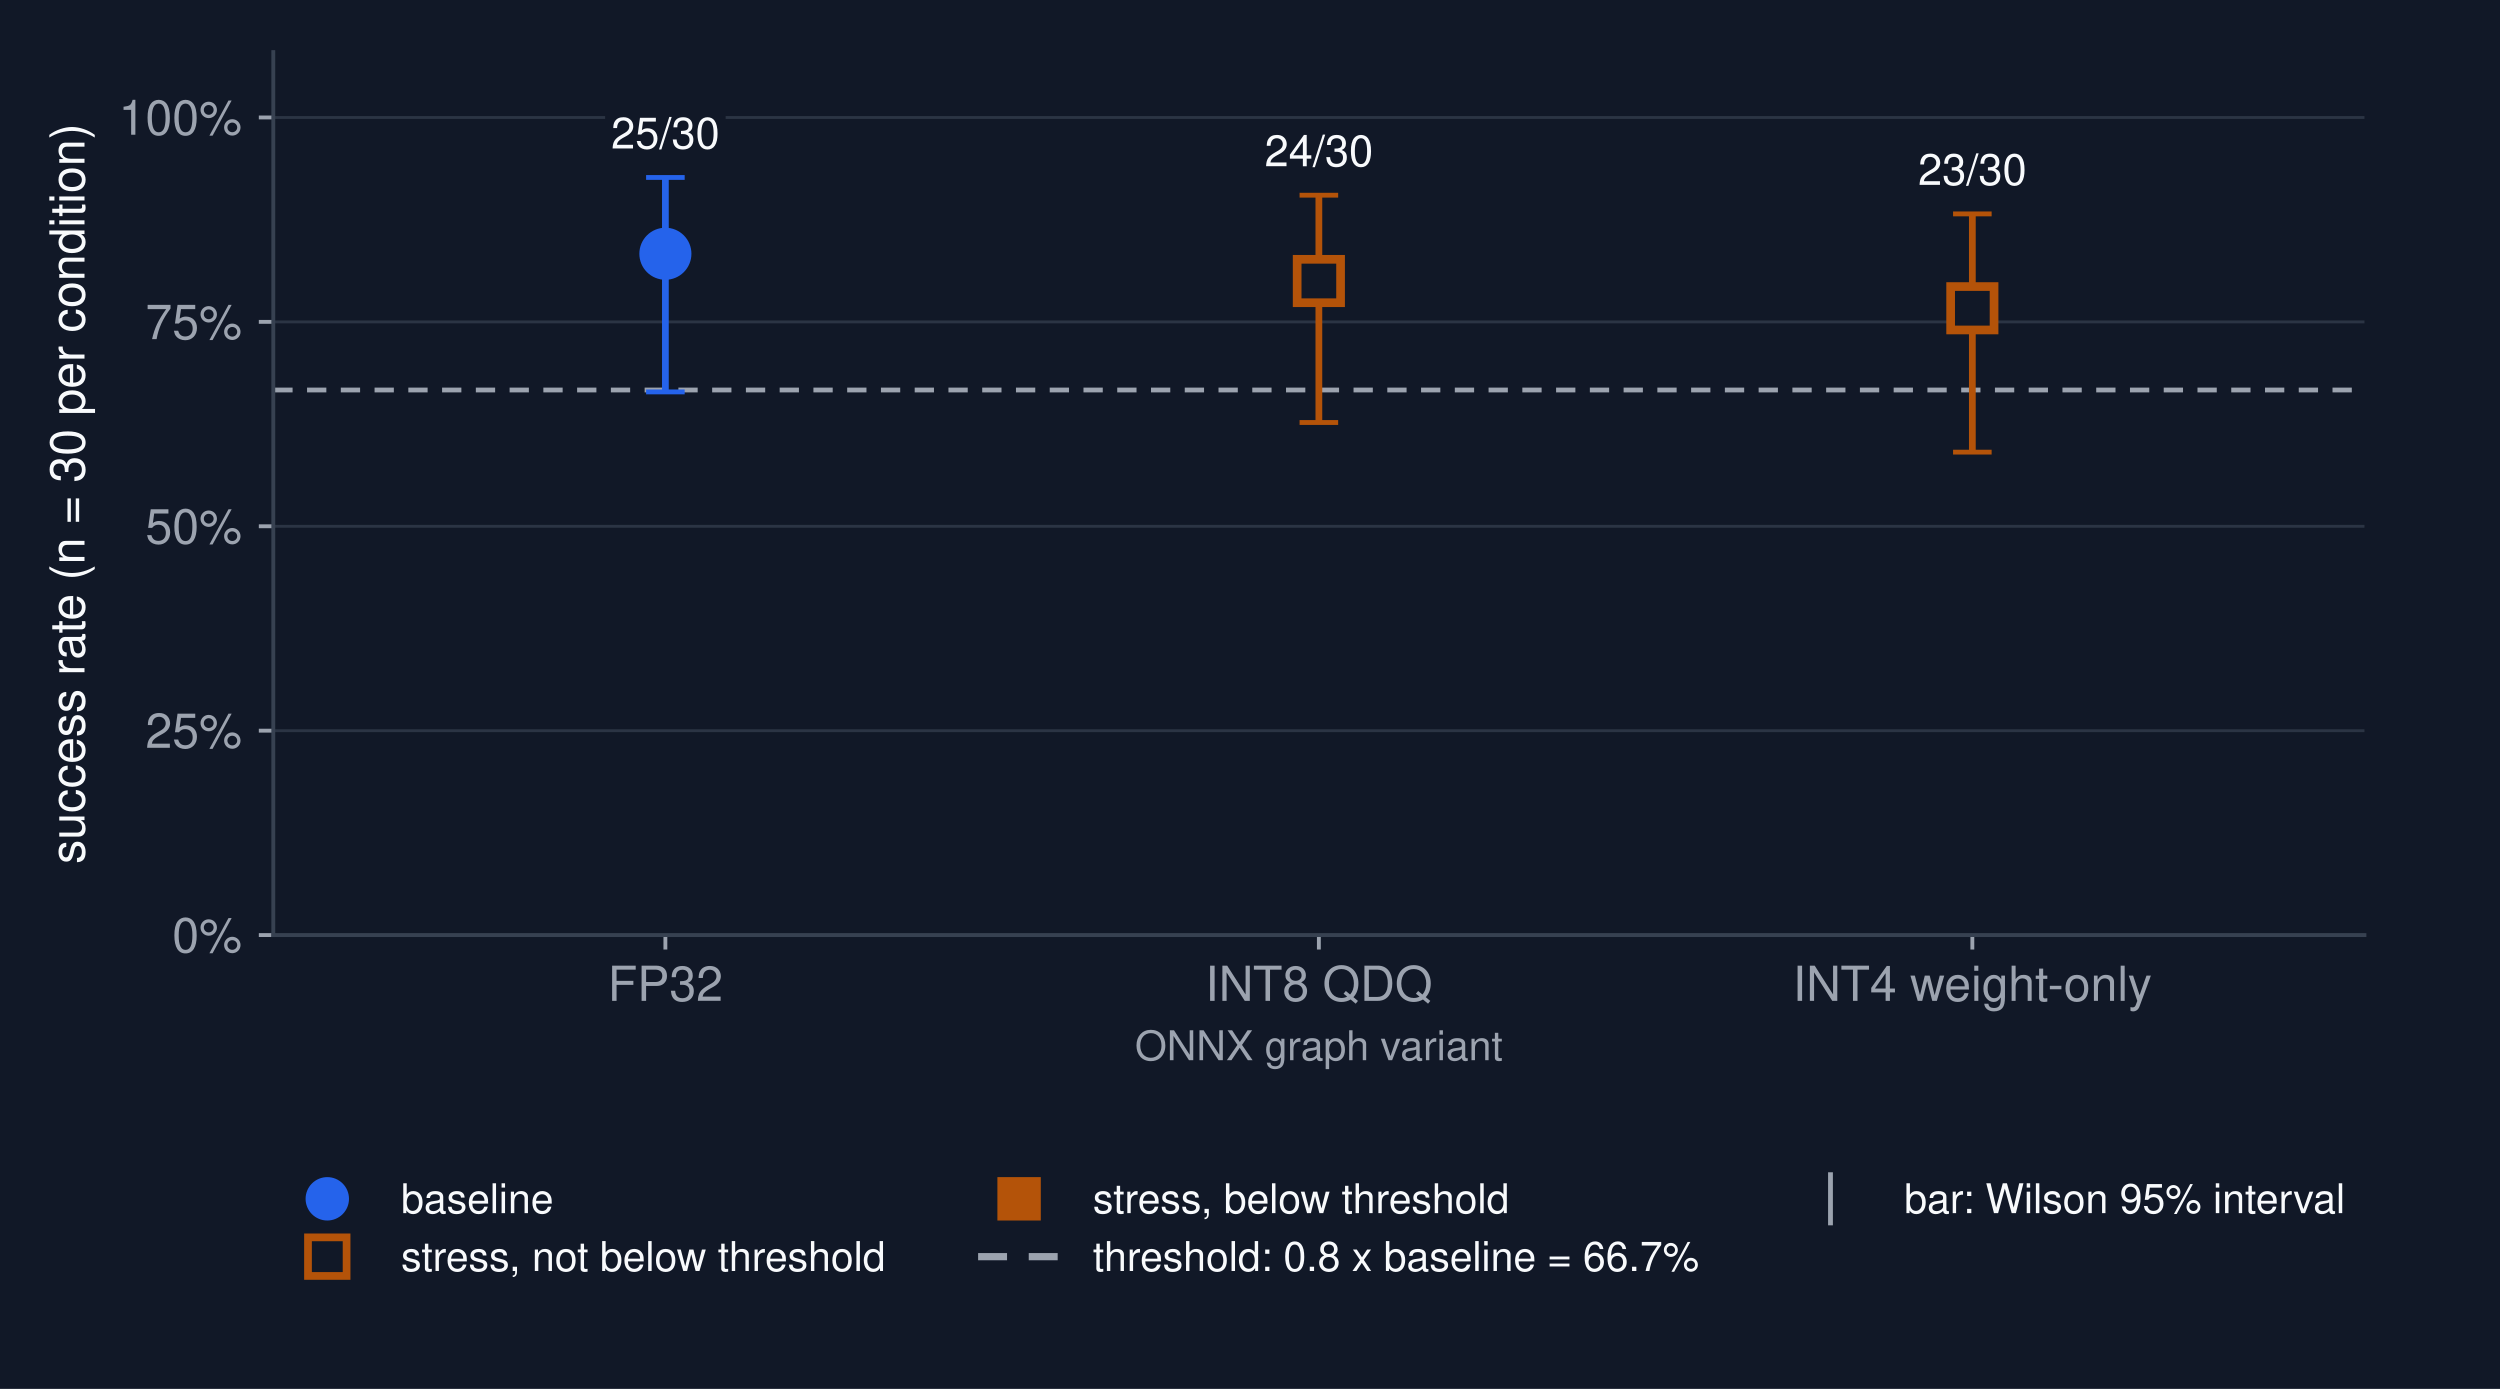
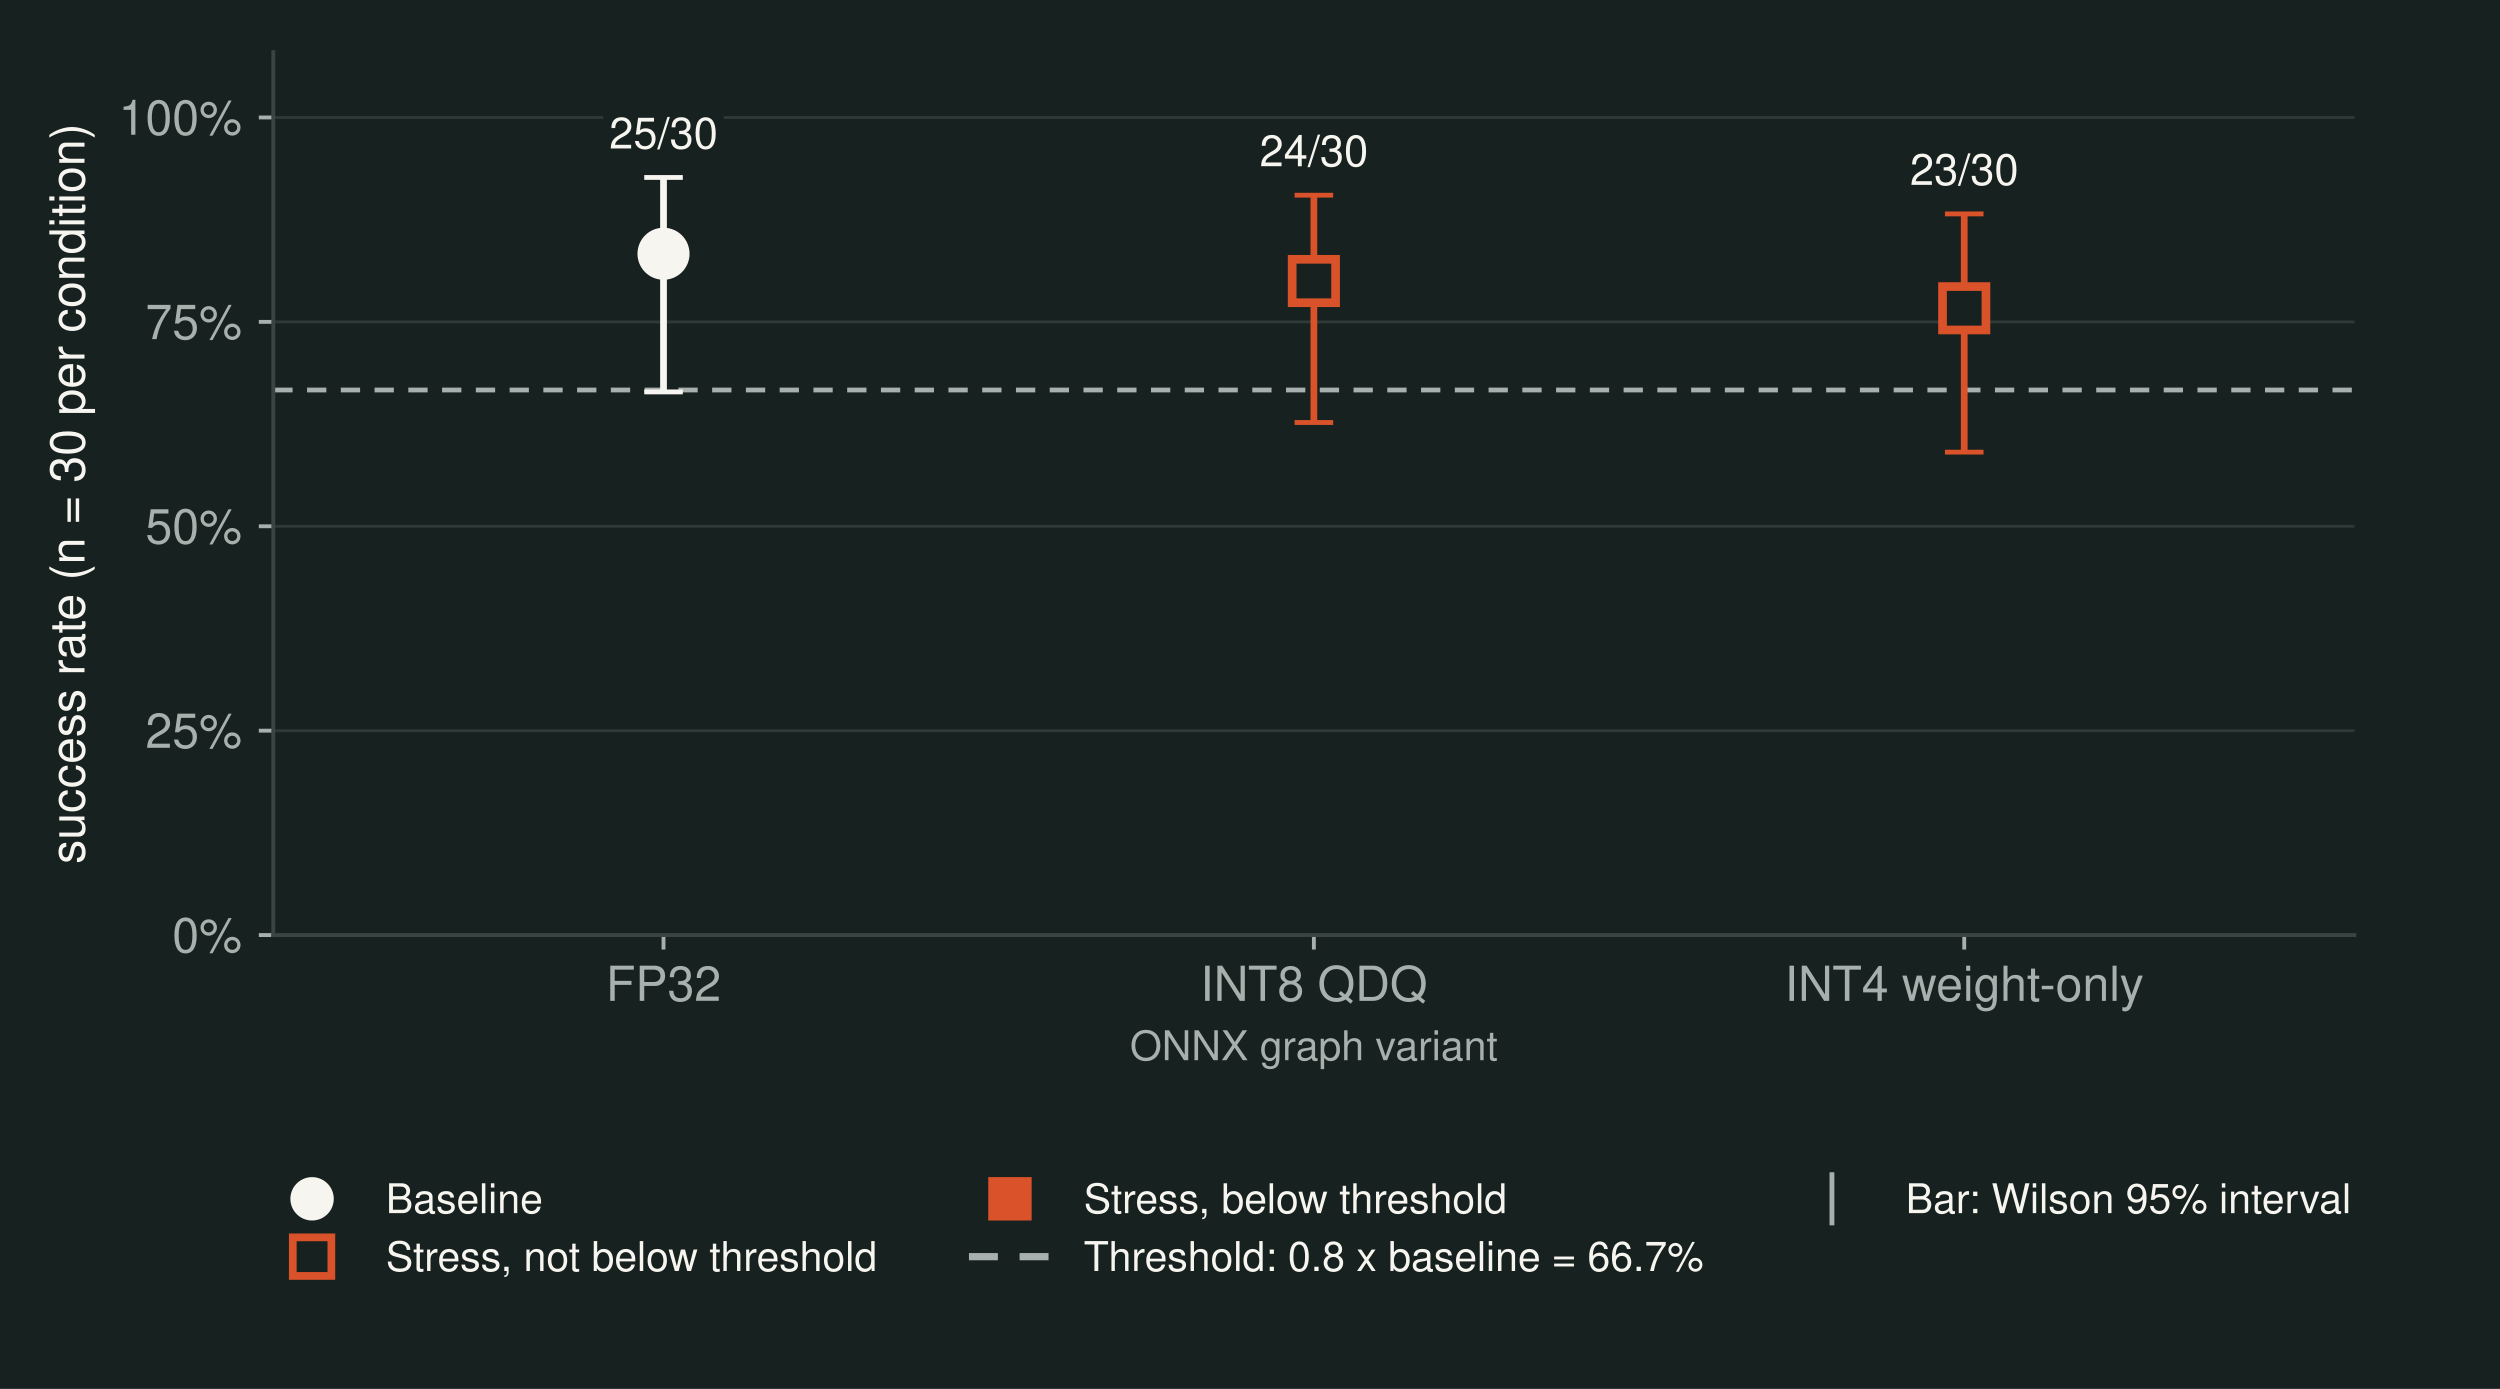
<svg xmlns="http://www.w3.org/2000/svg" xmlns:xlink="http://www.w3.org/1999/xlink" width="518.4pt" height="288pt" viewBox="0 0 518.4 288" version="1.1">
  <defs>
    <style type="text/css">*{stroke-linejoin: round; stroke-linecap: butt}</style>
  </defs>
  <g id="figure_1">
    <g id="patch_1">
-       <path d="M 0 288  L 518.4 288  L 518.4 0  L 0 0  z " style="fill: #111827" />
+       <path d="M 0 288  L 518.4 288  L 518.4 0  L 0 0  z " style="fill: #17211f" />
    </g>
    <g id="axes_1">
      <g id="patch_2">
-         <path d="M 56.67 193.898  L 490.29 193.898  L 490.29 10.8  L 56.67 10.8  z " style="fill: #111827" />
+         <path d="M 56.67 193.898  L 488.22 193.898  L 488.22 10.8  L 56.67 10.8  z " style="fill: #17211f" />
      </g>
      <g id="matplotlib.axis_1">
        <g id="xtick_1">
          <g id="line2d_1">
            <defs>
-               <path id="mce90287faa" d="M 0 0  L 0 3  " style="stroke: #9ca3af; stroke-width: 0.8" />
+               <path id="mc2c41bda7b" d="M 0 0  L 0 3  " style="stroke: #a8b0ad; stroke-width: 0.8" />
            </defs>
            <g>
-               <use xlink:href="#mce90287faa" x="137.974" y="193.898" style="fill: #9ca3af; stroke: #9ca3af; stroke-width: 0.8" />
+               <use xlink:href="#mc2c41bda7b" x="137.586" y="193.898" style="fill: #a8b0ad; stroke: #a8b0ad; stroke-width: 0.8" />
            </g>
          </g>
          <g id="text_1">
-             <text style="font-size: 10px; font-family: 'Helvetica Neue', 'Helvetica', 'Arial', 'DejaVu Sans', sans-serif; text-anchor: middle; fill: #9ca3af" x="137.974" y="207.538" transform="rotate(-0 137.9737 207.5382)">FP32</text>
+             <text style="font-size: 10px; font-family: 'Helvetica Neue', 'Helvetica', 'Arial', 'DejaVu Sans', sans-serif; text-anchor: middle; fill: #a8b0ad" x="137.586" y="207.538" transform="rotate(-0 137.5856 207.5382)">FP32</text>
          </g>
        </g>
        <g id="xtick_2">
          <g id="line2d_2">
            <g>
-               <use xlink:href="#mce90287faa" x="273.48" y="193.898" style="fill: #9ca3af; stroke: #9ca3af; stroke-width: 0.8" />
+               <use xlink:href="#mc2c41bda7b" x="272.445" y="193.898" style="fill: #a8b0ad; stroke: #a8b0ad; stroke-width: 0.8" />
            </g>
          </g>
          <g id="text_2">
-             <text style="font-size: 10px; font-family: 'Helvetica Neue', 'Helvetica', 'Arial', 'DejaVu Sans', sans-serif; text-anchor: middle; fill: #9ca3af" x="273.48" y="207.538" transform="rotate(-0 273.48 207.5382)">INT8 QDQ</text>
+             <text style="font-size: 10px; font-family: 'Helvetica Neue', 'Helvetica', 'Arial', 'DejaVu Sans', sans-serif; text-anchor: middle; fill: #a8b0ad" x="272.445" y="207.538" transform="rotate(-0 272.445 207.5382)">INT8 QDQ</text>
          </g>
        </g>
        <g id="xtick_3">
          <g id="line2d_3">
            <g>
-               <use xlink:href="#mce90287faa" x="408.986" y="193.898" style="fill: #9ca3af; stroke: #9ca3af; stroke-width: 0.8" />
+               <use xlink:href="#mc2c41bda7b" x="407.304" y="193.898" style="fill: #a8b0ad; stroke: #a8b0ad; stroke-width: 0.8" />
            </g>
          </g>
          <g id="text_3">
-             <text style="font-size: 10px; font-family: 'Helvetica Neue', 'Helvetica', 'Arial', 'DejaVu Sans', sans-serif; text-anchor: middle; fill: #9ca3af" x="408.986" y="207.538" transform="rotate(-0 408.9862 207.5382)">INT4 weight-only</text>
+             <text style="font-size: 10px; font-family: 'Helvetica Neue', 'Helvetica', 'Arial', 'DejaVu Sans', sans-serif; text-anchor: middle; fill: #a8b0ad" x="407.304" y="207.538" transform="rotate(-0 407.3044 207.5382)">INT4 weight-only</text>
          </g>
        </g>
        <g id="text_4">
-           <text style="font-size: 8.5px; font-family: 'Helvetica Neue', 'Helvetica', 'Arial', 'DejaVu Sans', sans-serif; text-anchor: middle; fill: #9ca3af" x="273.48" y="219.842" transform="rotate(-0 273.48 219.8418)">ONNX graph variant</text>
+           <text style="font-size: 8.5px; font-family: 'Helvetica Neue', 'Helvetica', 'Arial', 'DejaVu Sans', sans-serif; text-anchor: middle; fill: #a8b0ad" x="272.445" y="219.842" transform="rotate(-0 272.445 219.8418)">ONNX graph variant</text>
        </g>
      </g>
      <g id="matplotlib.axis_2">
        <g id="ytick_1">
          <g id="line2d_4">
-             <path d="M 56.67 193.898  L 490.29 193.898  " clip-path="url(#p9b0ecbfd5b)" style="fill: none; stroke: #374151; stroke-opacity: 0.7; stroke-width: 0.6; stroke-linecap: square" />
+             <path d="M 56.67 193.898  L 488.22 193.898  " clip-path="url(#pf2805d2afb)" style="fill: none; stroke: #3a4441; stroke-opacity: 0.7; stroke-width: 0.6; stroke-linecap: square" />
          </g>
          <g id="line2d_5">
            <defs>
-               <path id="m73782f5414" d="M 0 0  L -3 0  " style="stroke: #9ca3af; stroke-width: 0.8" />
+               <path id="m6b0898b66c" d="M 0 0  L -3 0  " style="stroke: #a8b0ad; stroke-width: 0.8" />
            </defs>
            <g>
-               <use xlink:href="#m73782f5414" x="56.67" y="193.898" style="fill: #9ca3af; stroke: #9ca3af; stroke-width: 0.8" />
+               <use xlink:href="#m6b0898b66c" x="56.67" y="193.898" style="fill: #a8b0ad; stroke: #a8b0ad; stroke-width: 0.8" />
            </g>
          </g>
          <g id="text_5">
-             <text style="font-size: 10px; font-family: 'Helvetica Neue', 'Helvetica', 'Arial', 'DejaVu Sans', sans-serif; text-anchor: end; fill: #9ca3af" x="50.17" y="197.468" transform="rotate(-0 50.17 197.4679)">0%</text>
+             <text style="font-size: 10px; font-family: 'Helvetica Neue', 'Helvetica', 'Arial', 'DejaVu Sans', sans-serif; text-anchor: end; fill: #a8b0ad" x="50.17" y="197.468" transform="rotate(-0 50.17 197.4679)">0%</text>
          </g>
        </g>
        <g id="ytick_2">
          <g id="line2d_6">
-             <path d="M 56.67 151.514  L 490.29 151.514  " clip-path="url(#p9b0ecbfd5b)" style="fill: none; stroke: #374151; stroke-opacity: 0.7; stroke-width: 0.6; stroke-linecap: square" />
+             <path d="M 56.67 151.514  L 488.22 151.514  " clip-path="url(#pf2805d2afb)" style="fill: none; stroke: #3a4441; stroke-opacity: 0.7; stroke-width: 0.6; stroke-linecap: square" />
          </g>
          <g id="line2d_7">
            <g>
-               <use xlink:href="#m73782f5414" x="56.67" y="151.514" style="fill: #9ca3af; stroke: #9ca3af; stroke-width: 0.8" />
+               <use xlink:href="#m6b0898b66c" x="56.67" y="151.514" style="fill: #a8b0ad; stroke: #a8b0ad; stroke-width: 0.8" />
            </g>
          </g>
          <g id="text_6">
-             <text style="font-size: 10px; font-family: 'Helvetica Neue', 'Helvetica', 'Arial', 'DejaVu Sans', sans-serif; text-anchor: end; fill: #9ca3af" x="50.17" y="155.084" transform="rotate(-0 50.17 155.0842)">25%</text>
+             <text style="font-size: 10px; font-family: 'Helvetica Neue', 'Helvetica', 'Arial', 'DejaVu Sans', sans-serif; text-anchor: end; fill: #a8b0ad" x="50.17" y="155.084" transform="rotate(-0 50.17 155.0842)">25%</text>
          </g>
        </g>
        <g id="ytick_3">
          <g id="line2d_8">
-             <path d="M 56.67 109.13  L 490.29 109.13  " clip-path="url(#p9b0ecbfd5b)" style="fill: none; stroke: #374151; stroke-opacity: 0.7; stroke-width: 0.6; stroke-linecap: square" />
+             <path d="M 56.67 109.13  L 488.22 109.13  " clip-path="url(#pf2805d2afb)" style="fill: none; stroke: #3a4441; stroke-opacity: 0.7; stroke-width: 0.6; stroke-linecap: square" />
          </g>
          <g id="line2d_9">
            <g>
-               <use xlink:href="#m73782f5414" x="56.67" y="109.13" style="fill: #9ca3af; stroke: #9ca3af; stroke-width: 0.8" />
+               <use xlink:href="#m6b0898b66c" x="56.67" y="109.13" style="fill: #a8b0ad; stroke: #a8b0ad; stroke-width: 0.8" />
            </g>
          </g>
          <g id="text_7">
-             <text style="font-size: 10px; font-family: 'Helvetica Neue', 'Helvetica', 'Arial', 'DejaVu Sans', sans-serif; text-anchor: end; fill: #9ca3af" x="50.17" y="112.701" transform="rotate(-0 50.17 112.7005)">50%</text>
+             <text style="font-size: 10px; font-family: 'Helvetica Neue', 'Helvetica', 'Arial', 'DejaVu Sans', sans-serif; text-anchor: end; fill: #a8b0ad" x="50.17" y="112.701" transform="rotate(-0 50.17 112.7005)">50%</text>
          </g>
        </g>
        <g id="ytick_4">
          <g id="line2d_10">
-             <path d="M 56.67 66.746  L 490.29 66.746  " clip-path="url(#p9b0ecbfd5b)" style="fill: none; stroke: #374151; stroke-opacity: 0.7; stroke-width: 0.6; stroke-linecap: square" />
+             <path d="M 56.67 66.746  L 488.22 66.746  " clip-path="url(#pf2805d2afb)" style="fill: none; stroke: #3a4441; stroke-opacity: 0.7; stroke-width: 0.6; stroke-linecap: square" />
          </g>
          <g id="line2d_11">
            <g>
-               <use xlink:href="#m73782f5414" x="56.67" y="66.746" style="fill: #9ca3af; stroke: #9ca3af; stroke-width: 0.8" />
+               <use xlink:href="#m6b0898b66c" x="56.67" y="66.746" style="fill: #a8b0ad; stroke: #a8b0ad; stroke-width: 0.8" />
            </g>
          </g>
          <g id="text_8">
-             <text style="font-size: 10px; font-family: 'Helvetica Neue', 'Helvetica', 'Arial', 'DejaVu Sans', sans-serif; text-anchor: end; fill: #9ca3af" x="50.17" y="70.317" transform="rotate(-0 50.17 70.3168)">75%</text>
+             <text style="font-size: 10px; font-family: 'Helvetica Neue', 'Helvetica', 'Arial', 'DejaVu Sans', sans-serif; text-anchor: end; fill: #a8b0ad" x="50.17" y="70.317" transform="rotate(-0 50.17 70.3168)">75%</text>
          </g>
        </g>
        <g id="ytick_5">
          <g id="line2d_12">
-             <path d="M 56.67 24.363  L 490.29 24.363  " clip-path="url(#p9b0ecbfd5b)" style="fill: none; stroke: #374151; stroke-opacity: 0.7; stroke-width: 0.6; stroke-linecap: square" />
+             <path d="M 56.67 24.363  L 488.22 24.363  " clip-path="url(#pf2805d2afb)" style="fill: none; stroke: #3a4441; stroke-opacity: 0.7; stroke-width: 0.6; stroke-linecap: square" />
          </g>
          <g id="line2d_13">
            <g>
-               <use xlink:href="#m73782f5414" x="56.67" y="24.363" style="fill: #9ca3af; stroke: #9ca3af; stroke-width: 0.8" />
+               <use xlink:href="#m6b0898b66c" x="56.67" y="24.363" style="fill: #a8b0ad; stroke: #a8b0ad; stroke-width: 0.8" />
            </g>
          </g>
          <g id="text_9">
-             <text style="font-size: 10px; font-family: 'Helvetica Neue', 'Helvetica', 'Arial', 'DejaVu Sans', sans-serif; text-anchor: end; fill: #9ca3af" x="50.17" y="27.933" transform="rotate(-0 50.17 27.9331)">100%</text>
+             <text style="font-size: 10px; font-family: 'Helvetica Neue', 'Helvetica', 'Arial', 'DejaVu Sans', sans-serif; text-anchor: end; fill: #a8b0ad" x="50.17" y="27.933" transform="rotate(-0 50.17 27.9331)">100%</text>
          </g>
        </g>
        <g id="text_10">
-           <text style="font-size: 10px; font-family: 'Helvetica Neue', 'Helvetica', 'Arial', 'DejaVu Sans', sans-serif; text-anchor: middle; fill: #f8fafc" x="17.522" y="102.349" transform="rotate(-90 17.52156 102.3488)">success rate (n = 30 per condition)</text>
+           <text style="font-size: 10px; font-family: 'Helvetica Neue', 'Helvetica', 'Arial', 'DejaVu Sans', sans-serif; text-anchor: middle; fill: #f6f5ef" x="17.522" y="102.349" transform="rotate(-90 17.52156 102.3488)">success rate (n = 30 per condition)</text>
        </g>
      </g>
      <g id="line2d_14">
-         <path d="M 56.67 80.874  L 490.29 80.874  " clip-path="url(#p9b0ecbfd5b)" style="fill: none; stroke-dasharray: 4,3; stroke-dashoffset: 0; stroke: #9ca3af" />
+         <path d="M 56.67 80.874  L 488.22 80.874  " clip-path="url(#pf2805d2afb)" style="fill: none; stroke-dasharray: 4,3; stroke-dashoffset: 0; stroke: #a8b0ad" />
      </g>
      <g id="LineCollection_1">
-         <path d="M 137.974 81.266  L 137.974 36.801  " clip-path="url(#p9b0ecbfd5b)" style="fill: none; stroke: #2563eb; stroke-width: 1.4" />
+         <path d="M 137.586 81.266  L 137.586 36.801  " clip-path="url(#pf2805d2afb)" style="fill: none; stroke: #f6f5ef; stroke-width: 1.4" />
      </g>
      <g id="line2d_15">
        <defs>
-           <path id="m6fc3dcf2f7" d="M 4 0  L -4 -0  " style="stroke: #2563eb" />
-         </defs>
-         <g clip-path="url(#p9b0ecbfd5b)">
-           <use xlink:href="#m6fc3dcf2f7" x="137.974" y="81.266" style="fill: #1f77b4; stroke: #2563eb" />
+           <path id="m2b64db4c84" d="M 4 0  L -4 -0  " style="stroke: #f6f5ef" />
+         </defs>
+         <g clip-path="url(#pf2805d2afb)">
+           <use xlink:href="#m2b64db4c84" x="137.586" y="81.266" style="fill: #1f77b4; stroke: #f6f5ef" />
        </g>
      </g>
      <g id="line2d_16">
-         <g clip-path="url(#p9b0ecbfd5b)">
-           <use xlink:href="#m6fc3dcf2f7" x="137.974" y="36.801" style="fill: #1f77b4; stroke: #2563eb" />
+         <g clip-path="url(#pf2805d2afb)">
+           <use xlink:href="#m2b64db4c84" x="137.586" y="36.801" style="fill: #1f77b4; stroke: #f6f5ef" />
        </g>
      </g>
      <g id="line2d_17">
        <defs>
-           <path id="m44b142923c" d="M 0 4.5  C 1.193 4.5 2.338 4.026 3.182 3.182  C 4.026 2.338 4.5 1.193 4.5 0  C 4.5 -1.193 4.026 -2.338 3.182 -3.182  C 2.338 -4.026 1.193 -4.5 0 -4.5  C -1.193 -4.5 -2.338 -4.026 -3.182 -3.182  C -4.026 -2.338 -4.5 -1.193 -4.5 0  C -4.5 1.193 -4.026 2.338 -3.182 3.182  C -2.338 4.026 -1.193 4.5 0 4.5  z " style="stroke: #2563eb; stroke-width: 1.8" />
-         </defs>
-         <g clip-path="url(#p9b0ecbfd5b)">
-           <use xlink:href="#m44b142923c" x="137.974" y="52.619" style="fill: #2563eb; stroke: #2563eb; stroke-width: 1.8" />
+           <path id="m468cc6b592" d="M 0 4.5  C 1.193 4.5 2.338 4.026 3.182 3.182  C 4.026 2.338 4.5 1.193 4.5 0  C 4.5 -1.193 4.026 -2.338 3.182 -3.182  C 2.338 -4.026 1.193 -4.5 0 -4.5  C -1.193 -4.5 -2.338 -4.026 -3.182 -3.182  C -4.026 -2.338 -4.5 -1.193 -4.5 0  C -4.5 1.193 -4.026 2.338 -3.182 3.182  C -2.338 4.026 -1.193 4.5 0 4.5  z " style="stroke: #f6f5ef; stroke-width: 1.8" />
+         </defs>
+         <g clip-path="url(#pf2805d2afb)">
+           <use xlink:href="#m468cc6b592" x="137.586" y="52.619" style="fill: #f6f5ef; stroke: #f6f5ef; stroke-width: 1.8" />
        </g>
      </g>
      <g id="LineCollection_2">
-         <path d="M 273.48 87.609  L 273.48 40.477  " clip-path="url(#p9b0ecbfd5b)" style="fill: none; stroke: #b45309; stroke-width: 1.4" />
+         <path d="M 272.445 87.609  L 272.445 40.477  " clip-path="url(#pf2805d2afb)" style="fill: none; stroke: #d95229; stroke-width: 1.4" />
      </g>
      <g id="line2d_18">
        <defs>
-           <path id="m9e03931a04" d="M 4 0  L -4 -0  " style="stroke: #b45309" />
-         </defs>
-         <g clip-path="url(#p9b0ecbfd5b)">
-           <use xlink:href="#m9e03931a04" x="273.48" y="87.609" style="fill: #1f77b4; stroke: #b45309" />
+           <path id="ma403d8acb5" d="M 4 0  L -4 -0  " style="stroke: #d95229" />
+         </defs>
+         <g clip-path="url(#pf2805d2afb)">
+           <use xlink:href="#ma403d8acb5" x="272.445" y="87.609" style="fill: #1f77b4; stroke: #d95229" />
        </g>
      </g>
      <g id="line2d_19">
-         <g clip-path="url(#p9b0ecbfd5b)">
-           <use xlink:href="#m9e03931a04" x="273.48" y="40.477" style="fill: #1f77b4; stroke: #b45309" />
+         <g clip-path="url(#pf2805d2afb)">
+           <use xlink:href="#ma403d8acb5" x="272.445" y="40.477" style="fill: #1f77b4; stroke: #d95229" />
        </g>
      </g>
      <g id="line2d_20">
        <defs>
-           <path id="ma42c87529c" d="M -4.5 4.5  L 4.5 4.5  L 4.5 -4.5  L -4.5 -4.5  z " style="stroke: #b45309; stroke-width: 1.8; stroke-linejoin: miter" />
-         </defs>
-         <g clip-path="url(#p9b0ecbfd5b)">
-           <use xlink:href="#ma42c87529c" x="273.48" y="58.27" style="fill: #111827; stroke: #b45309; stroke-width: 1.8; stroke-linejoin: miter" />
+           <path id="mff75fc95c3" d="M -4.5 4.5  L 4.5 4.5  L 4.5 -4.5  L -4.5 -4.5  z " style="stroke: #d95229; stroke-width: 1.8; stroke-linejoin: miter" />
+         </defs>
+         <g clip-path="url(#pf2805d2afb)">
+           <use xlink:href="#mff75fc95c3" x="272.445" y="58.27" style="fill: #17211f; stroke: #d95229; stroke-width: 1.8; stroke-linejoin: miter" />
        </g>
      </g>
      <g id="LineCollection_3">
-         <path d="M 408.986 93.751  L 408.986 44.355  " clip-path="url(#p9b0ecbfd5b)" style="fill: none; stroke: #b45309; stroke-width: 1.4" />
+         <path d="M 407.304 93.751  L 407.304 44.355  " clip-path="url(#pf2805d2afb)" style="fill: none; stroke: #d95229; stroke-width: 1.4" />
      </g>
      <g id="line2d_21">
-         <g clip-path="url(#p9b0ecbfd5b)">
-           <use xlink:href="#m9e03931a04" x="408.986" y="93.751" style="fill: #1f77b4; stroke: #b45309" />
+         <g clip-path="url(#pf2805d2afb)">
+           <use xlink:href="#ma403d8acb5" x="407.304" y="93.751" style="fill: #1f77b4; stroke: #d95229" />
        </g>
      </g>
      <g id="line2d_22">
-         <g clip-path="url(#p9b0ecbfd5b)">
-           <use xlink:href="#m9e03931a04" x="408.986" y="44.355" style="fill: #1f77b4; stroke: #b45309" />
+         <g clip-path="url(#pf2805d2afb)">
+           <use xlink:href="#ma403d8acb5" x="407.304" y="44.355" style="fill: #1f77b4; stroke: #d95229" />
        </g>
      </g>
      <g id="line2d_23">
-         <g clip-path="url(#p9b0ecbfd5b)">
-           <use xlink:href="#ma42c87529c" x="408.986" y="63.921" style="fill: #111827; stroke: #b45309; stroke-width: 1.8; stroke-linejoin: miter" />
+         <g clip-path="url(#pf2805d2afb)">
+           <use xlink:href="#mff75fc95c3" x="407.304" y="63.921" style="fill: #17211f; stroke: #d95229; stroke-width: 1.8; stroke-linejoin: miter" />
        </g>
      </g>
      <g id="patch_3">
-         <path d="M 56.67 193.898  L 56.67 10.8  " style="fill: none; stroke: #374151; stroke-width: 0.8; stroke-linejoin: miter; stroke-linecap: square" />
+         <path d="M 56.67 193.898  L 56.67 10.8  " style="fill: none; stroke: #3a4441; stroke-width: 0.8; stroke-linejoin: miter; stroke-linecap: square" />
      </g>
      <g id="patch_4">
-         <path d="M 56.67 193.898  L 490.29 193.898  " style="fill: none; stroke: #374151; stroke-width: 0.8; stroke-linejoin: miter; stroke-linecap: square" />
+         <path d="M 56.67 193.898  L 488.22 193.898  " style="fill: none; stroke: #3a4441; stroke-width: 0.8; stroke-linejoin: miter; stroke-linecap: square" />
      </g>
      <g id="text_11">
        <g id="patch_5">
-           <path d="M 125.479 33.564  L 150.469 33.564  L 150.469 23.384  L 125.479 23.384  z " style="fill: #111827" />
-         </g>
-         <text style="font-size: 9px; font-family: 'Helvetica Neue', 'Helvetica', 'Arial', 'DejaVu Sans', sans-serif; text-anchor: middle; fill: #f8fafc" x="137.974" y="30.801" transform="rotate(-0 137.9737 30.80078)">25/30</text>
+           <path d="M 125.09 33.564  L 150.081 33.564  L 150.081 23.384  L 125.09 23.384  z " style="fill: #17211f" />
+         </g>
+         <text style="font-size: 9px; font-family: 'Helvetica Neue', 'Helvetica', 'Arial', 'DejaVu Sans', sans-serif; text-anchor: middle; fill: #f6f5ef" x="137.586" y="30.801" transform="rotate(-0 137.5856 30.80078)">25/30</text>
      </g>
      <g id="text_12">
        <g id="patch_6">
-           <path d="M 260.985 37.241  L 285.975 37.241  L 285.975 27.061  L 260.985 27.061  z " style="fill: #111827" />
-         </g>
-         <text style="font-size: 9px; font-family: 'Helvetica Neue', 'Helvetica', 'Arial', 'DejaVu Sans', sans-serif; text-anchor: middle; fill: #f8fafc" x="273.48" y="34.477" transform="rotate(-0 273.48 34.47725)">24/30</text>
+           <path d="M 259.95 37.241  L 284.94 37.241  L 284.94 27.061  L 259.95 27.061  z " style="fill: #17211f" />
+         </g>
+         <text style="font-size: 9px; font-family: 'Helvetica Neue', 'Helvetica', 'Arial', 'DejaVu Sans', sans-serif; text-anchor: middle; fill: #f6f5ef" x="272.445" y="34.477" transform="rotate(-0 272.445 34.47725)">24/30</text>
      </g>
      <g id="text_13">
        <g id="patch_7">
-           <path d="M 396.491 41.118  L 421.481 41.118  L 421.481 30.938  L 396.491 30.938  z " style="fill: #111827" />
-         </g>
-         <text style="font-size: 9px; font-family: 'Helvetica Neue', 'Helvetica', 'Arial', 'DejaVu Sans', sans-serif; text-anchor: middle; fill: #f8fafc" x="408.986" y="38.355" transform="rotate(-0 408.9862 38.35499)">23/30</text>
+           <path d="M 394.809 41.118  L 419.8 41.118  L 419.8 30.938  L 394.809 30.938  z " style="fill: #17211f" />
+         </g>
+         <text style="font-size: 9px; font-family: 'Helvetica Neue', 'Helvetica', 'Arial', 'DejaVu Sans', sans-serif; text-anchor: middle; fill: #f6f5ef" x="407.304" y="38.355" transform="rotate(-0 407.3044 38.35499)">23/30</text>
      </g>
      <g id="legend_1">
        <g id="line2d_24">
          <defs>
-             <path id="m25a2189eb6" d="M 0 4  C 1.061 4 2.078 3.579 2.828 2.828  C 3.579 2.078 4 1.061 4 0  C 4 -1.061 3.579 -2.078 2.828 -2.828  C 2.078 -3.579 1.061 -4 0 -4  C -1.061 -4 -2.078 -3.579 -2.828 -2.828  C -3.579 -2.078 -4 -1.061 -4 0  C -4 1.061 -3.579 2.078 -2.828 2.828  C -2.078 3.579 -1.061 4 0 4  z " style="stroke: #2563eb" />
-           </defs>
-           <g>
-             <use xlink:href="#m25a2189eb6" x="67.867" y="248.586" style="fill: #2563eb; stroke: #2563eb" />
+             <path id="me5a4210a44" d="M 0 4  C 1.061 4 2.078 3.579 2.828 2.828  C 3.579 2.078 4 1.061 4 0  C 4 -1.061 3.579 -2.078 2.828 -2.828  C 2.078 -3.579 1.061 -4 0 -4  C -1.061 -4 -2.078 -3.579 -2.828 -2.828  C -3.579 -2.078 -4 -1.061 -4 0  C -4 1.061 -3.579 2.078 -2.828 2.828  C -2.078 3.579 -1.061 4 0 4  z " style="stroke: #f6f5ef" />
+           </defs>
+           <g>
+             <use xlink:href="#me5a4210a44" x="64.711" y="248.586" style="fill: #f6f5ef; stroke: #f6f5ef" />
          </g>
        </g>
        <g id="text_14">
-           <text style="font-size: 8.5px; font-family: 'Helvetica Neue', 'Helvetica', 'Arial', 'DejaVu Sans', sans-serif; text-anchor: start; fill: #f8fafc" x="83.167" y="251.561" transform="rotate(-0 83.16699 251.5606)">baseline</text>
+           <text style="font-size: 8.5px; font-family: 'Helvetica Neue', 'Helvetica', 'Arial', 'DejaVu Sans', sans-serif; text-anchor: start; fill: #f6f5ef" x="80.011" y="251.561" transform="rotate(-0 80.01098 251.5606)">Baseline</text>
        </g>
        <g id="line2d_25">
          <defs>
-             <path id="mf5ad36865e" d="M -4 4  L 4 4  L 4 -4  L -4 -4  z " style="stroke: #b45309; stroke-width: 1.6; stroke-linejoin: miter" />
-           </defs>
-           <g>
-             <use xlink:href="#mf5ad36865e" x="67.867" y="260.58" style="fill: #111827; stroke: #b45309; stroke-width: 1.6; stroke-linejoin: miter" />
+             <path id="m28b1308ec6" d="M -4 4  L 4 4  L 4 -4  L -4 -4  z " style="stroke: #d95229; stroke-width: 1.6; stroke-linejoin: miter" />
+           </defs>
+           <g>
+             <use xlink:href="#m28b1308ec6" x="64.711" y="260.58" style="fill: #17211f; stroke: #d95229; stroke-width: 1.6; stroke-linejoin: miter" />
          </g>
        </g>
        <g id="text_15">
-           <text style="font-size: 8.5px; font-family: 'Helvetica Neue', 'Helvetica', 'Arial', 'DejaVu Sans', sans-serif; text-anchor: start; fill: #f8fafc" x="83.167" y="263.555" transform="rotate(-0 83.16699 263.5549)">stress, not below threshold</text>
+           <text style="font-size: 8.5px; font-family: 'Helvetica Neue', 'Helvetica', 'Arial', 'DejaVu Sans', sans-serif; text-anchor: start; fill: #f6f5ef" x="80.011" y="263.555" transform="rotate(-0 80.01098 263.5549)">Stress, not below threshold</text>
        </g>
        <g id="line2d_26">
          <defs>
-             <path id="me3cb766ae5" d="M -4 4  L 4 4  L 4 -4  L -4 -4  z " style="stroke: #b45309; stroke-linejoin: miter" />
-           </defs>
-           <g>
-             <use xlink:href="#me3cb766ae5" x="211.32" y="248.586" style="fill: #b45309; stroke: #b45309; stroke-linejoin: miter" />
+             <path id="m79986f89b3" d="M -4 4  L 4 4  L 4 -4  L -4 -4  z " style="stroke: #d95229; stroke-linejoin: miter" />
+           </defs>
+           <g>
+             <use xlink:href="#m79986f89b3" x="209.422" y="248.586" style="fill: #d95229; stroke: #d95229; stroke-linejoin: miter" />
          </g>
        </g>
        <g id="text_16">
-           <text style="font-size: 8.5px; font-family: 'Helvetica Neue', 'Helvetica', 'Arial', 'DejaVu Sans', sans-serif; text-anchor: start; fill: #f8fafc" x="226.62" y="251.561" transform="rotate(-0 226.6204 251.5606)">stress, below threshold</text>
+           <text style="font-size: 8.5px; font-family: 'Helvetica Neue', 'Helvetica', 'Arial', 'DejaVu Sans', sans-serif; text-anchor: start; fill: #f6f5ef" x="224.722" y="251.561" transform="rotate(-0 224.7221 251.5606)">Stress, below threshold</text>
        </g>
        <g id="line2d_27">
-           <path d="M 202.82 260.58  L 211.32 260.58  L 219.82 260.58  " style="fill: none; stroke-dasharray: 6,4.5; stroke-dashoffset: 0; stroke: #9ca3af; stroke-width: 1.5" />
+           <path d="M 200.922 260.58  L 209.422 260.58  L 217.922 260.58  " style="fill: none; stroke-dasharray: 6,4.5; stroke-dashoffset: 0; stroke: #a8b0ad; stroke-width: 1.5" />
        </g>
        <g id="text_17">
-           <text style="font-size: 8.5px; font-family: 'Helvetica Neue', 'Helvetica', 'Arial', 'DejaVu Sans', sans-serif; text-anchor: start; fill: #f8fafc" x="226.62" y="263.555" transform="rotate(-0 226.6204 263.5549)">threshold: 0.8 x baseline = 66.7%</text>
+           <text style="font-size: 8.5px; font-family: 'Helvetica Neue', 'Helvetica', 'Arial', 'DejaVu Sans', sans-serif; text-anchor: start; fill: #f6f5ef" x="224.722" y="263.555" transform="rotate(-0 224.7221 263.5549)">Threshold: 0.8 x baseline = 66.7%</text>
        </g>
        <g id="line2d_28">
          <defs>
-             <path id="maec5091b81" d="M 0 5.5  L 0 -5.5  " style="stroke: #9ca3af" />
-           </defs>
-           <g>
-             <use xlink:href="#maec5091b81" x="379.569" y="248.586" style="fill: #9ca3af; stroke: #9ca3af" />
+             <path id="m1882f1762a" d="M 0 5.5  L 0 -5.5  " style="stroke: #a8b0ad" />
+           </defs>
+           <g>
+             <use xlink:href="#m1882f1762a" x="379.872" y="248.586" style="fill: #a8b0ad; stroke: #a8b0ad" />
          </g>
        </g>
        <g id="text_18">
-           <text style="font-size: 8.5px; font-family: 'Helvetica Neue', 'Helvetica', 'Arial', 'DejaVu Sans', sans-serif; text-anchor: start; fill: #f8fafc" x="394.869" y="251.561" transform="rotate(-0 394.8686 251.5606)">bar: Wilson 95% interval</text>
+           <text style="font-size: 8.5px; font-family: 'Helvetica Neue', 'Helvetica', 'Arial', 'DejaVu Sans', sans-serif; text-anchor: start; fill: #f6f5ef" x="395.172" y="251.561" transform="rotate(-0 395.1724 251.5606)">Bar: Wilson 95% interval</text>
        </g>
      </g>
    </g>
  </g>
  <defs>
-     <clipPath id="p9b0ecbfd5b">
-       <rect x="56.67" y="10.8" width="433.62" height="183.098" />
+     <clipPath id="pf2805d2afb">
+       <rect x="56.67" y="10.8" width="431.55" height="183.098" />
    </clipPath>
  </defs>
</svg>
